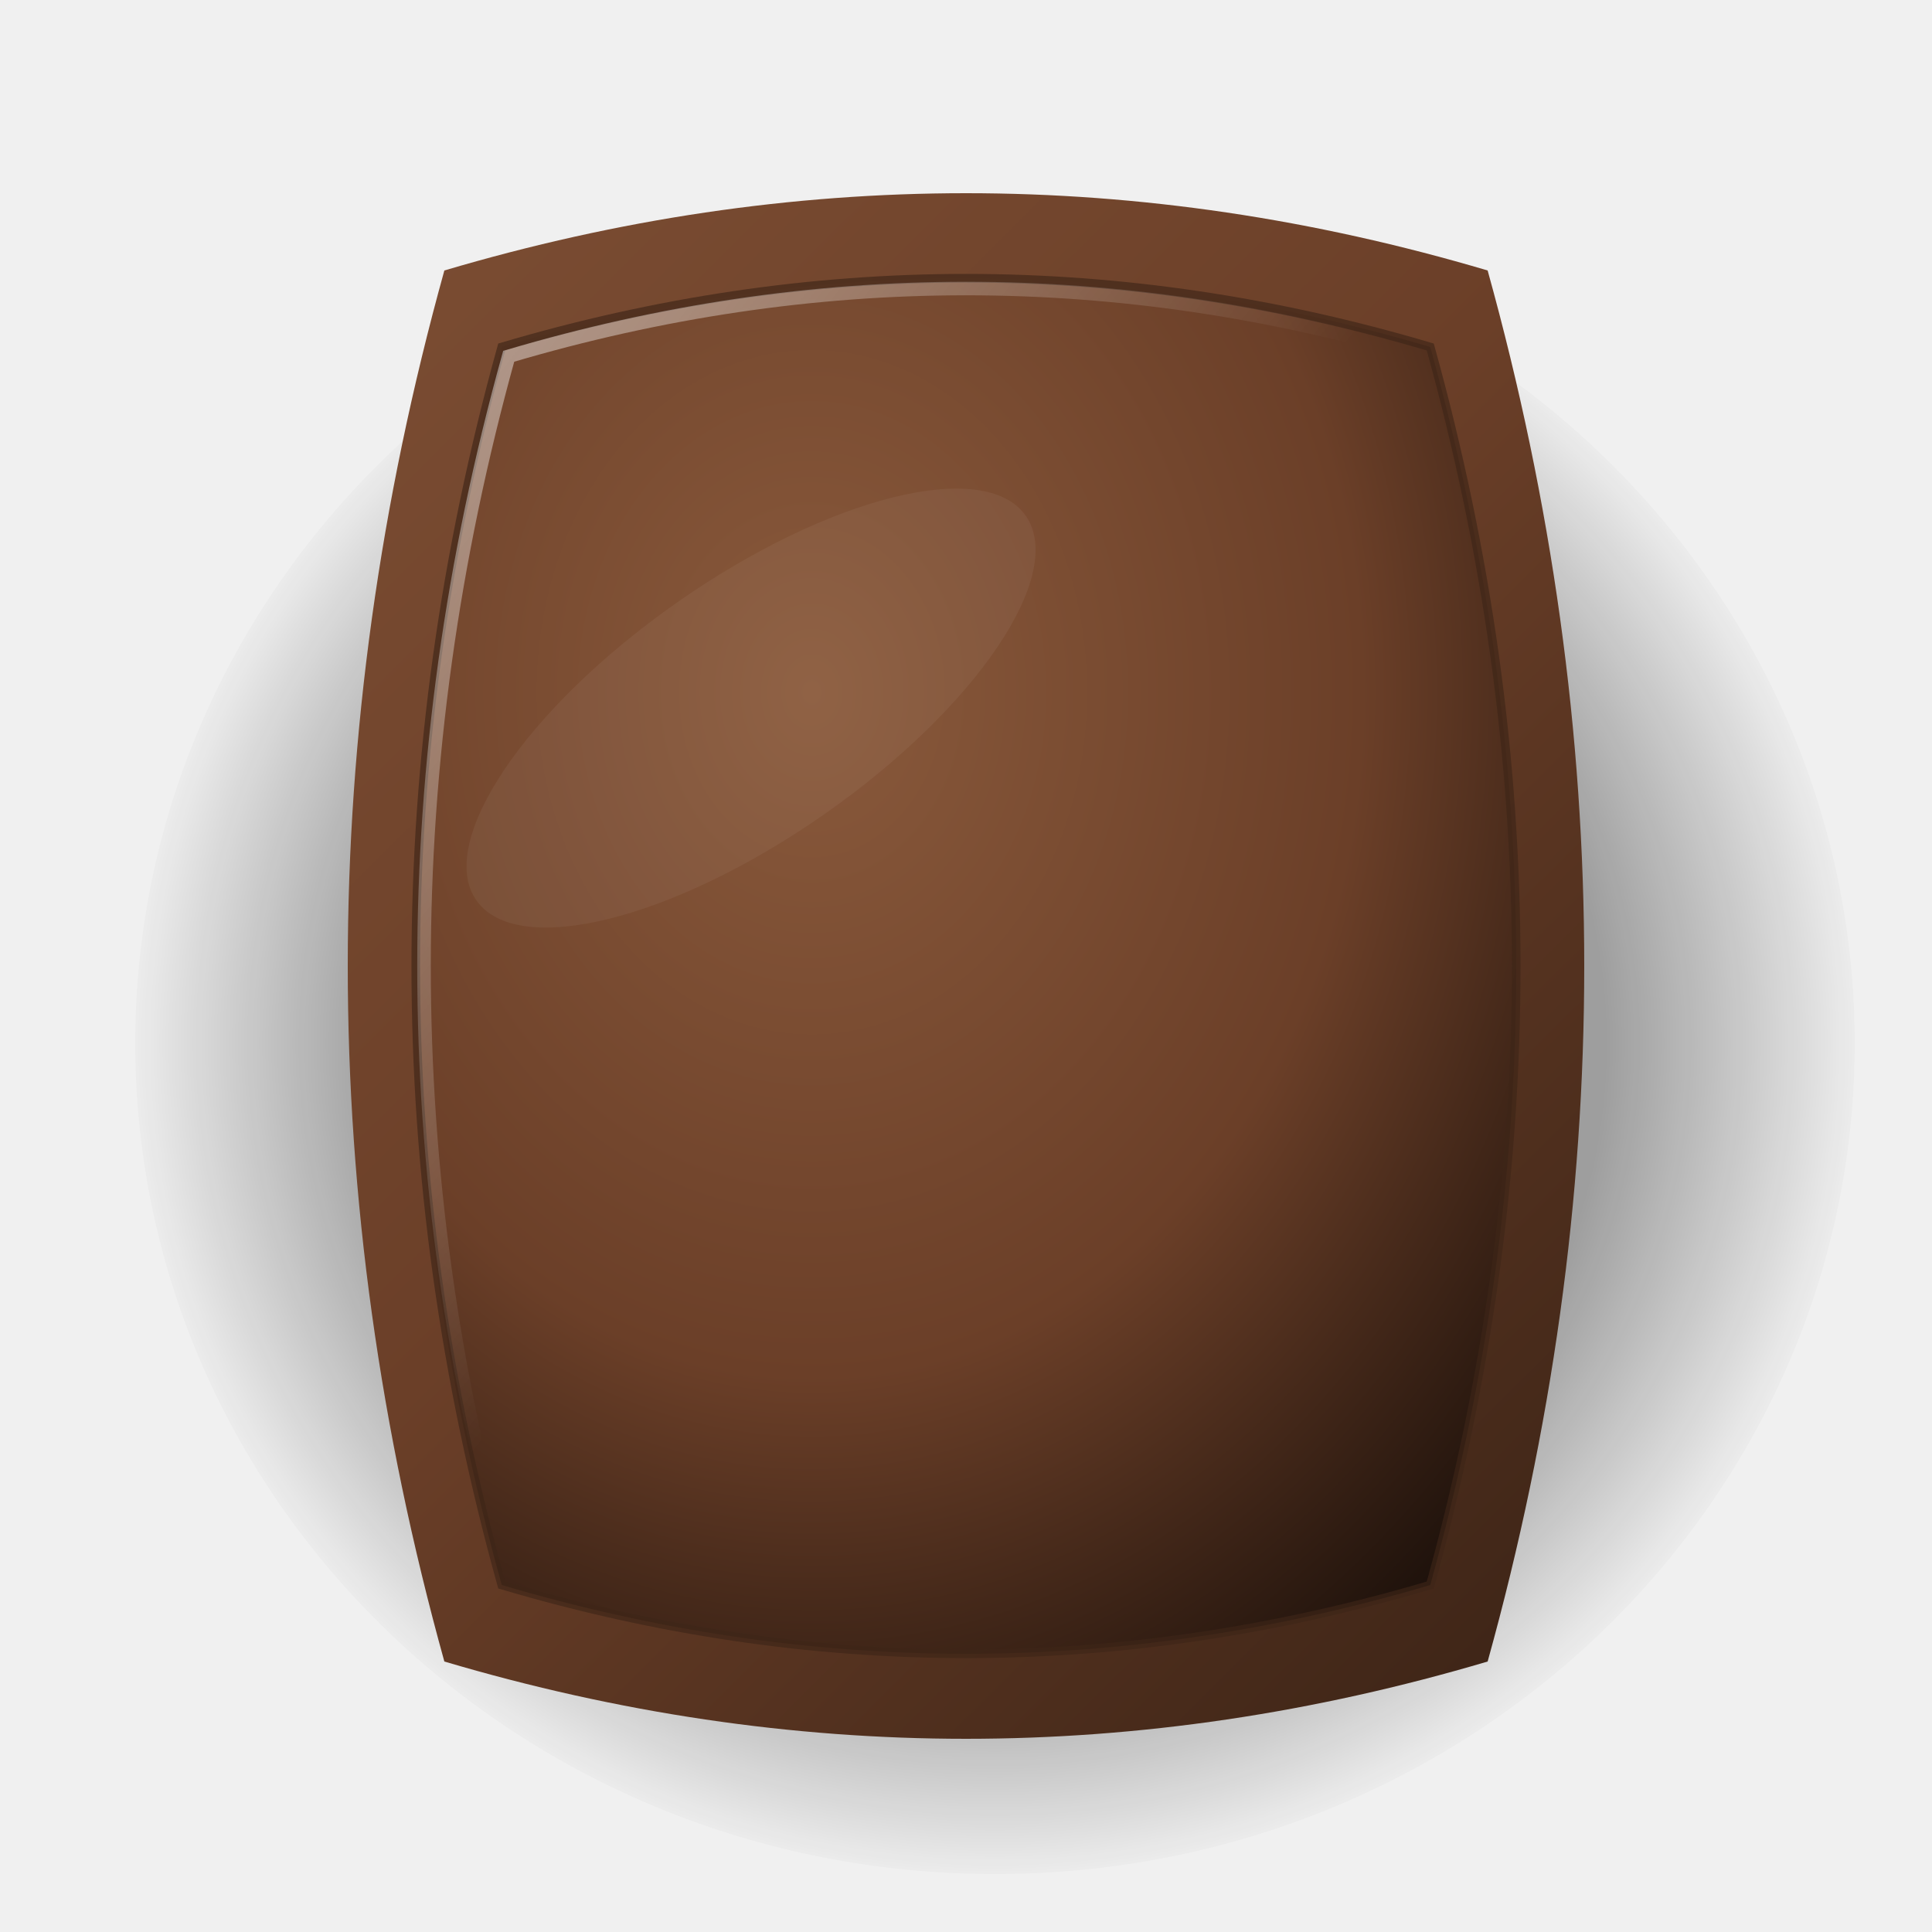
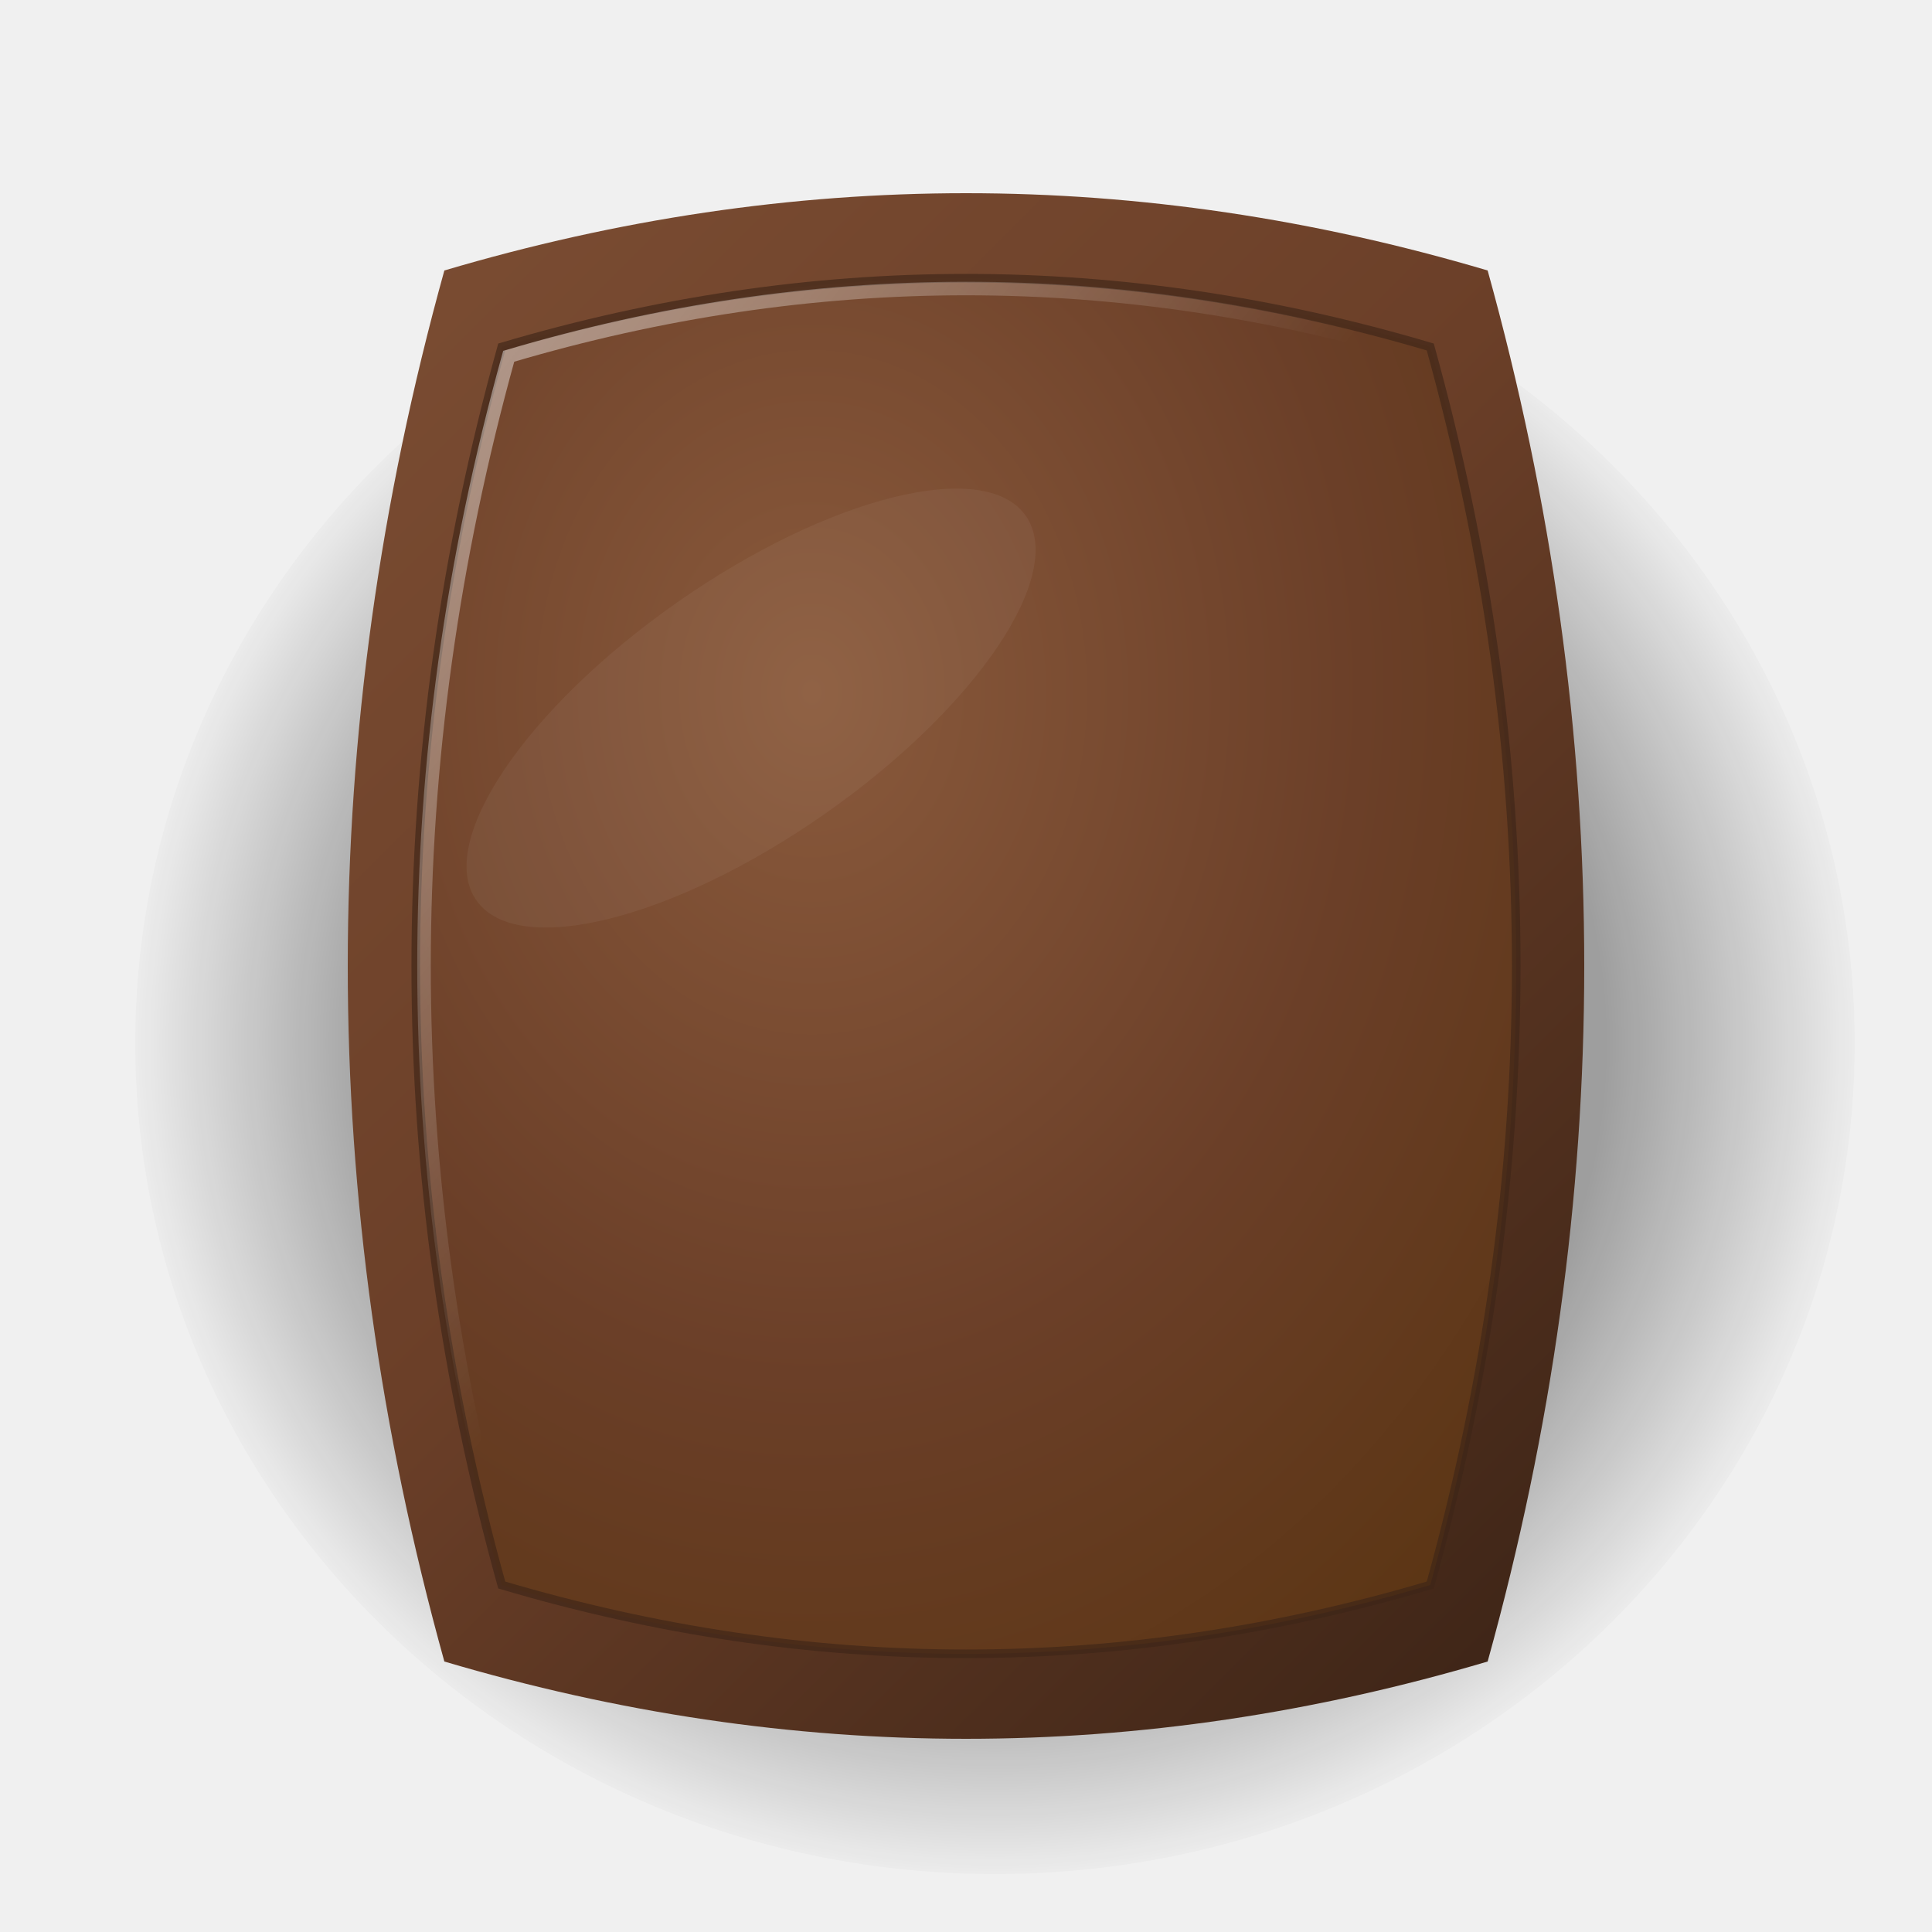
<svg xmlns="http://www.w3.org/2000/svg" viewBox="0 0 400 400" width="400" height="400" fill="none">
  <defs>
    <radialGradient id="11s" cx="50%" cy="50%" r="50%">
      <stop offset="0.7" stop-color="#000" stop-opacity=".34" />
      <stop offset="1" stop-color="#000" stop-opacity="0" />
    </radialGradient>
    <linearGradient id="11r" x1="0.1" y1="0" x2="0.9" y2="1">
      <stop offset="0" stop-color="#7a4c32" />
      <stop offset="0.45" stop-color="#6B3F28" />
      <stop offset="1" stop-color="#3e2517" />
    </linearGradient>
    <radialGradient id="11t" cx="0.36" cy="0.3" r="1">
      <stop offset="0" stop-color="#8a5a3c" />
      <stop offset="0.5" stop-color="#6B3F28" />
-       <stop offset="1" stop-color="#5632NaN" />
+       <stop offset="1" stop-color="#56320d" />
    </radialGradient>
    <linearGradient id="11h" x1="0" y1="0" x2="1" y2="1">
      <stop offset="0" stop-color="#fff" stop-opacity=".5" />
      <stop offset="0.45" stop-color="#fff" stop-opacity="0" />
      <stop offset="1" stop-color="#000" stop-opacity="0" />
    </linearGradient>
  </defs>
  <ellipse cx="206" cy="216" rx="178" ry="172" fill="url(#11s)" />
  <g>
    <path d="M92 56Q200 24 308 56Q348 200 308 344Q200 376 92 344Q52 200 92 56Z" fill="url(#11r)" />
    <g transform="translate(200 200) scale(0.89) translate(-200 -200)">
      <path d="M92 56Q200 24 308 56Q348 200 308 344Q200 376 92 344Q52 200 92 56Z" fill="url(#11t)" />
      <path d="M92 56Q200 24 308 56Q348 200 308 344Q200 376 92 344Q52 200 92 56Z" fill="none" stroke="#3e2517" stroke-opacity=".65" stroke-width="2" transform="translate(200 200) scale(1) translate(-200 -200)" />
      <path d="M92 56Q200 24 308 56Q348 200 308 344Q200 376 92 344Q52 200 92 56Z" fill="none" stroke="url(#11h)" stroke-width="3.2" transform="translate(200 200) scale(0.985) translate(-200 -200)" />
      <ellipse cx="150" cy="140" rx="78" ry="30" fill="#fff" fill-opacity=".05" transform="rotate(-35 150 140)" />
    </g>
  </g>
</svg>
